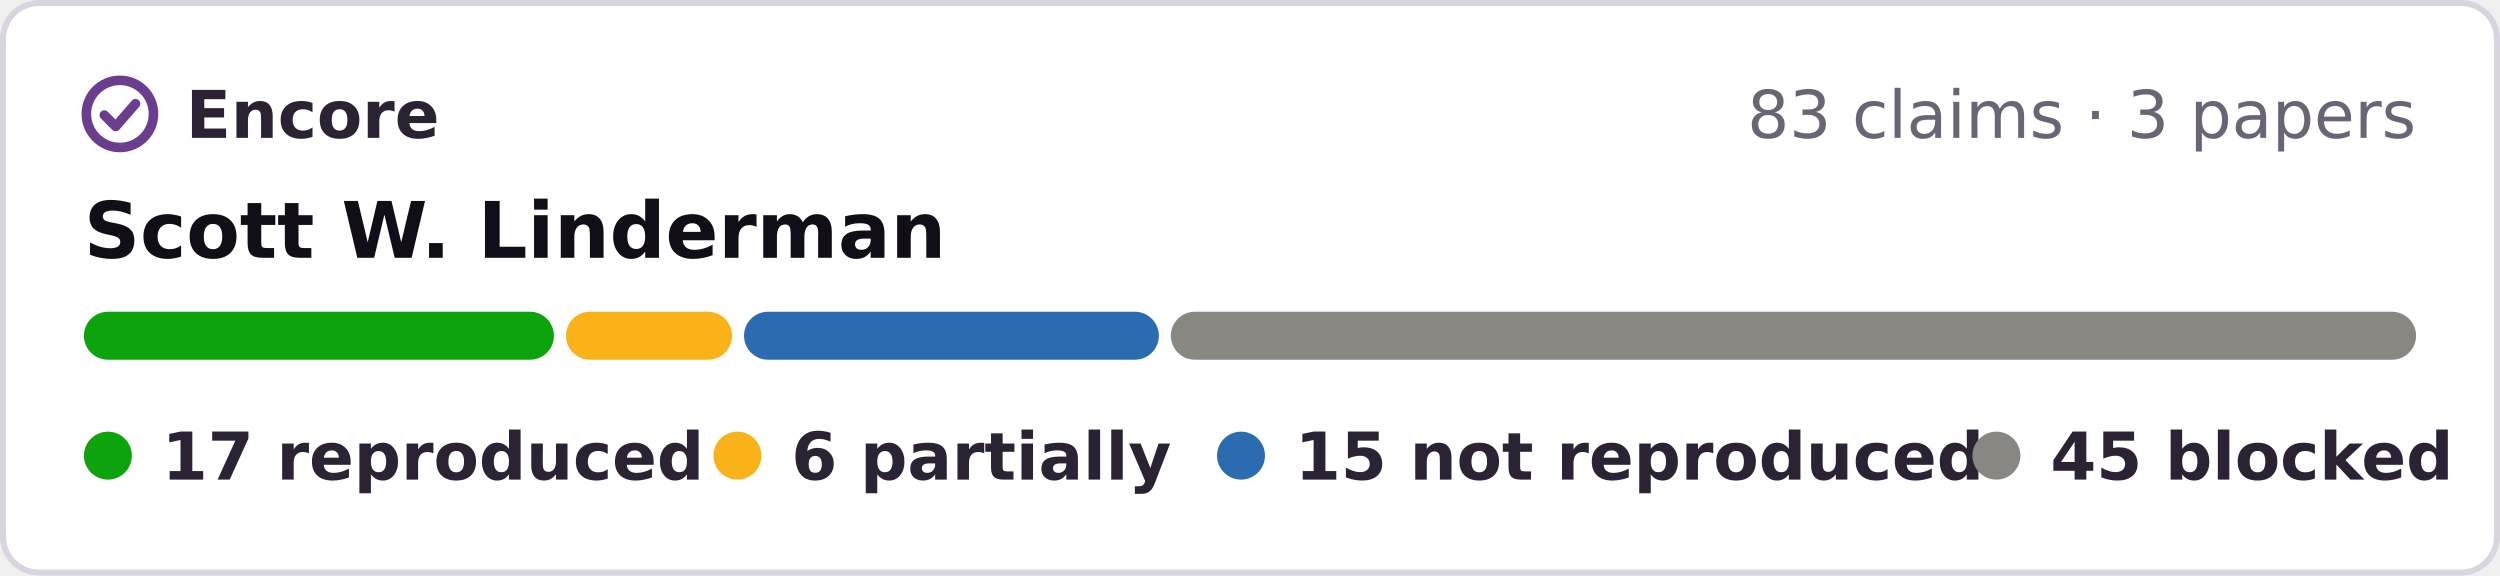
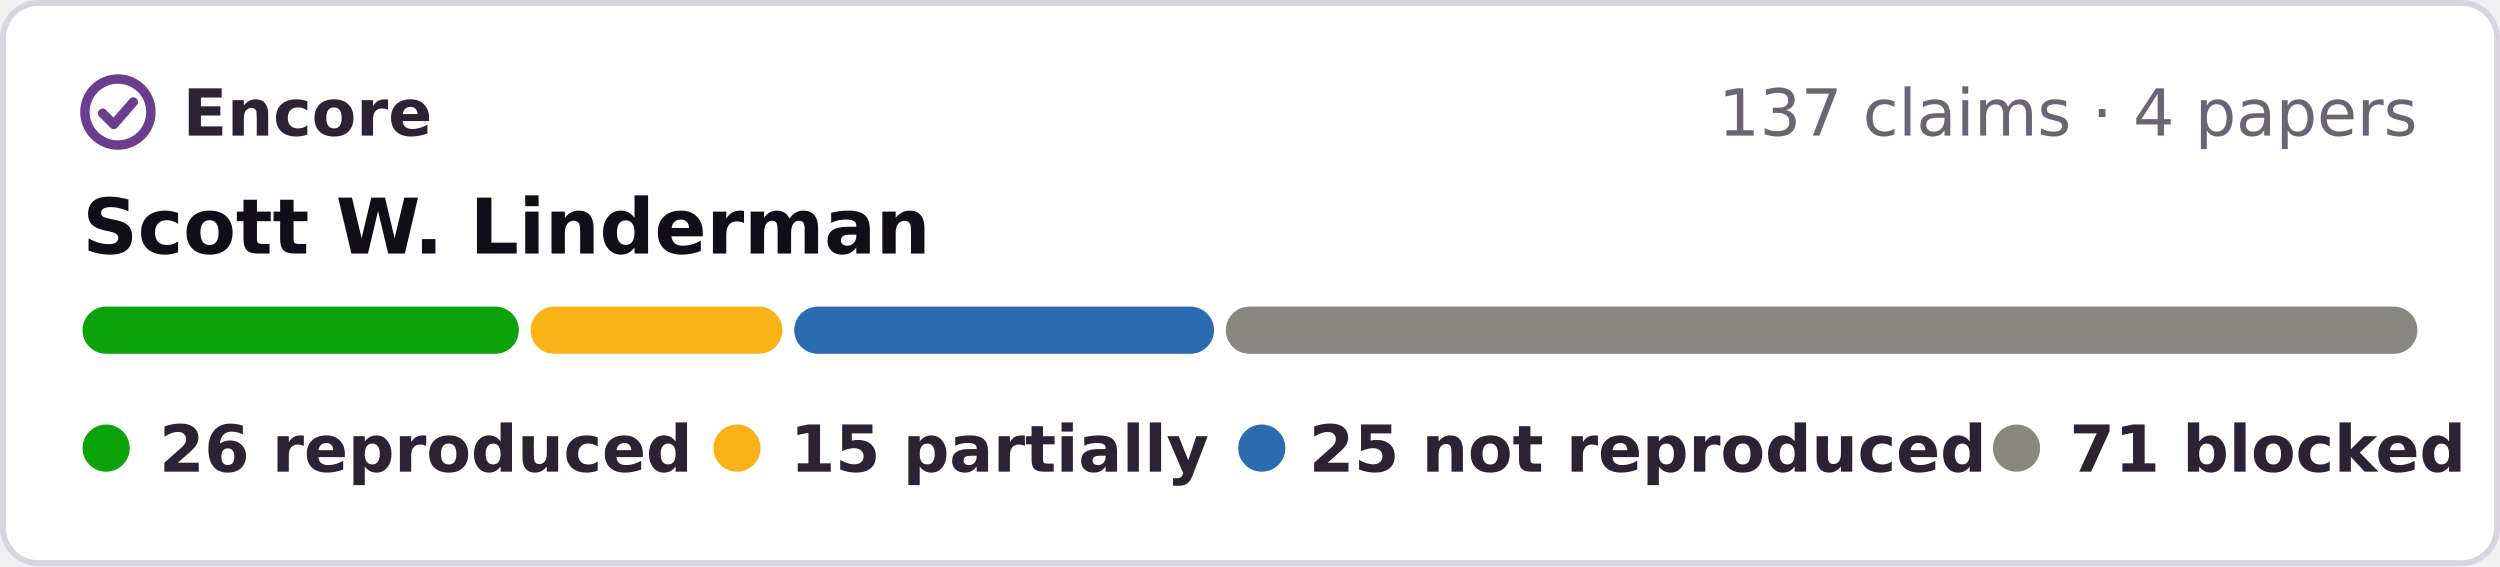
- <svg xmlns="http://www.w3.org/2000/svg" width="417" height="96" viewBox="0 0 417 96" role="img" aria-label="Encore: 17 reproduced, 6 partially reproduced, 15 not reproduced, 45 blocked, of 83 claims in 3 papers of Scott W. Linderman">
-   <rect x=".5" y=".5" width="416" height="95" rx="6" fill="#fff" stroke="#d9d4e0" />
+ <svg xmlns="http://www.w3.org/2000/svg" width="424" height="96" viewBox="0 0 424 96" role="img" aria-label="Encore: 26 reproduced, 15 partially reproduced, 25 not reproduced, 71 blocked, of 137 claims in 4 papers of Scott W. Linderman">
+   <rect x=".5" y=".5" width="423" height="95" rx="6" fill="#fff" stroke="#d9d4e0" />
  <g fill="none" stroke="#6a3d8f" stroke-width="1.6" stroke-linecap="round" stroke-linejoin="round">
    <circle cx="20" cy="19" r="5.6" />
    <path d="M17.4 19.2l1.9 1.9 3.3-3.8" />
  </g>
  <g font-family="Verdana,DejaVu Sans,Geneva,sans-serif" font-size="11">
    <text x="31" y="23" font-weight="bold" fill="#2b2333" textLength="39">Encore</text>
-     <text x="403" y="23" text-anchor="end" fill="#6b6475">83 claims · 3 papers</text>
+     <text x="410" y="23" text-anchor="end" fill="#6b6475">137 claims · 4 papers</text>
    <text x="14" y="43" font-size="13" font-weight="bold" fill="#120e17">Scott W. Linderman</text>
-     <rect x="14.0" y="52" width="78.4" height="8" rx="4" fill="#0ca30c" />
-     <rect x="94.4" y="52" width="27.7" height="8" rx="4" fill="#fab219" />
-     <rect x="124.1" y="52" width="69.2" height="8" rx="4" fill="#2b6cb0" />
-     <rect x="195.3" y="52" width="207.7" height="8" rx="4" fill="#898781" />
+     <rect x="14.0" y="52" width="74.0" height="8" rx="4" fill="#0ca30c" />
+     <rect x="90.0" y="52" width="42.7" height="8" rx="4" fill="#fab219" />
+     <rect x="134.7" y="52" width="71.2" height="8" rx="4" fill="#2b6cb0" />
+     <rect x="207.9" y="52" width="202.1" height="8" rx="4" fill="#898781" />
    <g font-weight="bold" fill="#2b2333">
      <circle cx="18" cy="76" r="4" fill="#0ca30c" />
-       <text x="27" y="80" textLength="78">17 reproduced</text>
-       <circle cx="123" cy="76" r="4" fill="#fab219" />
-       <text x="132" y="80" textLength="57">6 partially</text>
-       <circle cx="207" cy="76" r="4" fill="#2b6cb0" />
-       <text x="216" y="80" textLength="99">15 not reproduced</text>
-       <circle cx="333" cy="76" r="4" fill="#898781" />
-       <text x="342" y="80" textLength="61">45 blocked</text>
+       <text x="27" y="80" textLength="80">26 reproduced</text>
+       <circle cx="125" cy="76" r="4" fill="#fab219" />
+       <text x="134" y="80" textLength="62">15 partially</text>
+       <circle cx="214" cy="76" r="4" fill="#2b6cb0" />
+       <text x="222" y="80" textLength="101">25 not reproduced</text>
+       <circle cx="342" cy="76" r="4" fill="#898781" />
+       <text x="351" y="80" textLength="59">71 blocked</text>
    </g>
  </g>
</svg>
